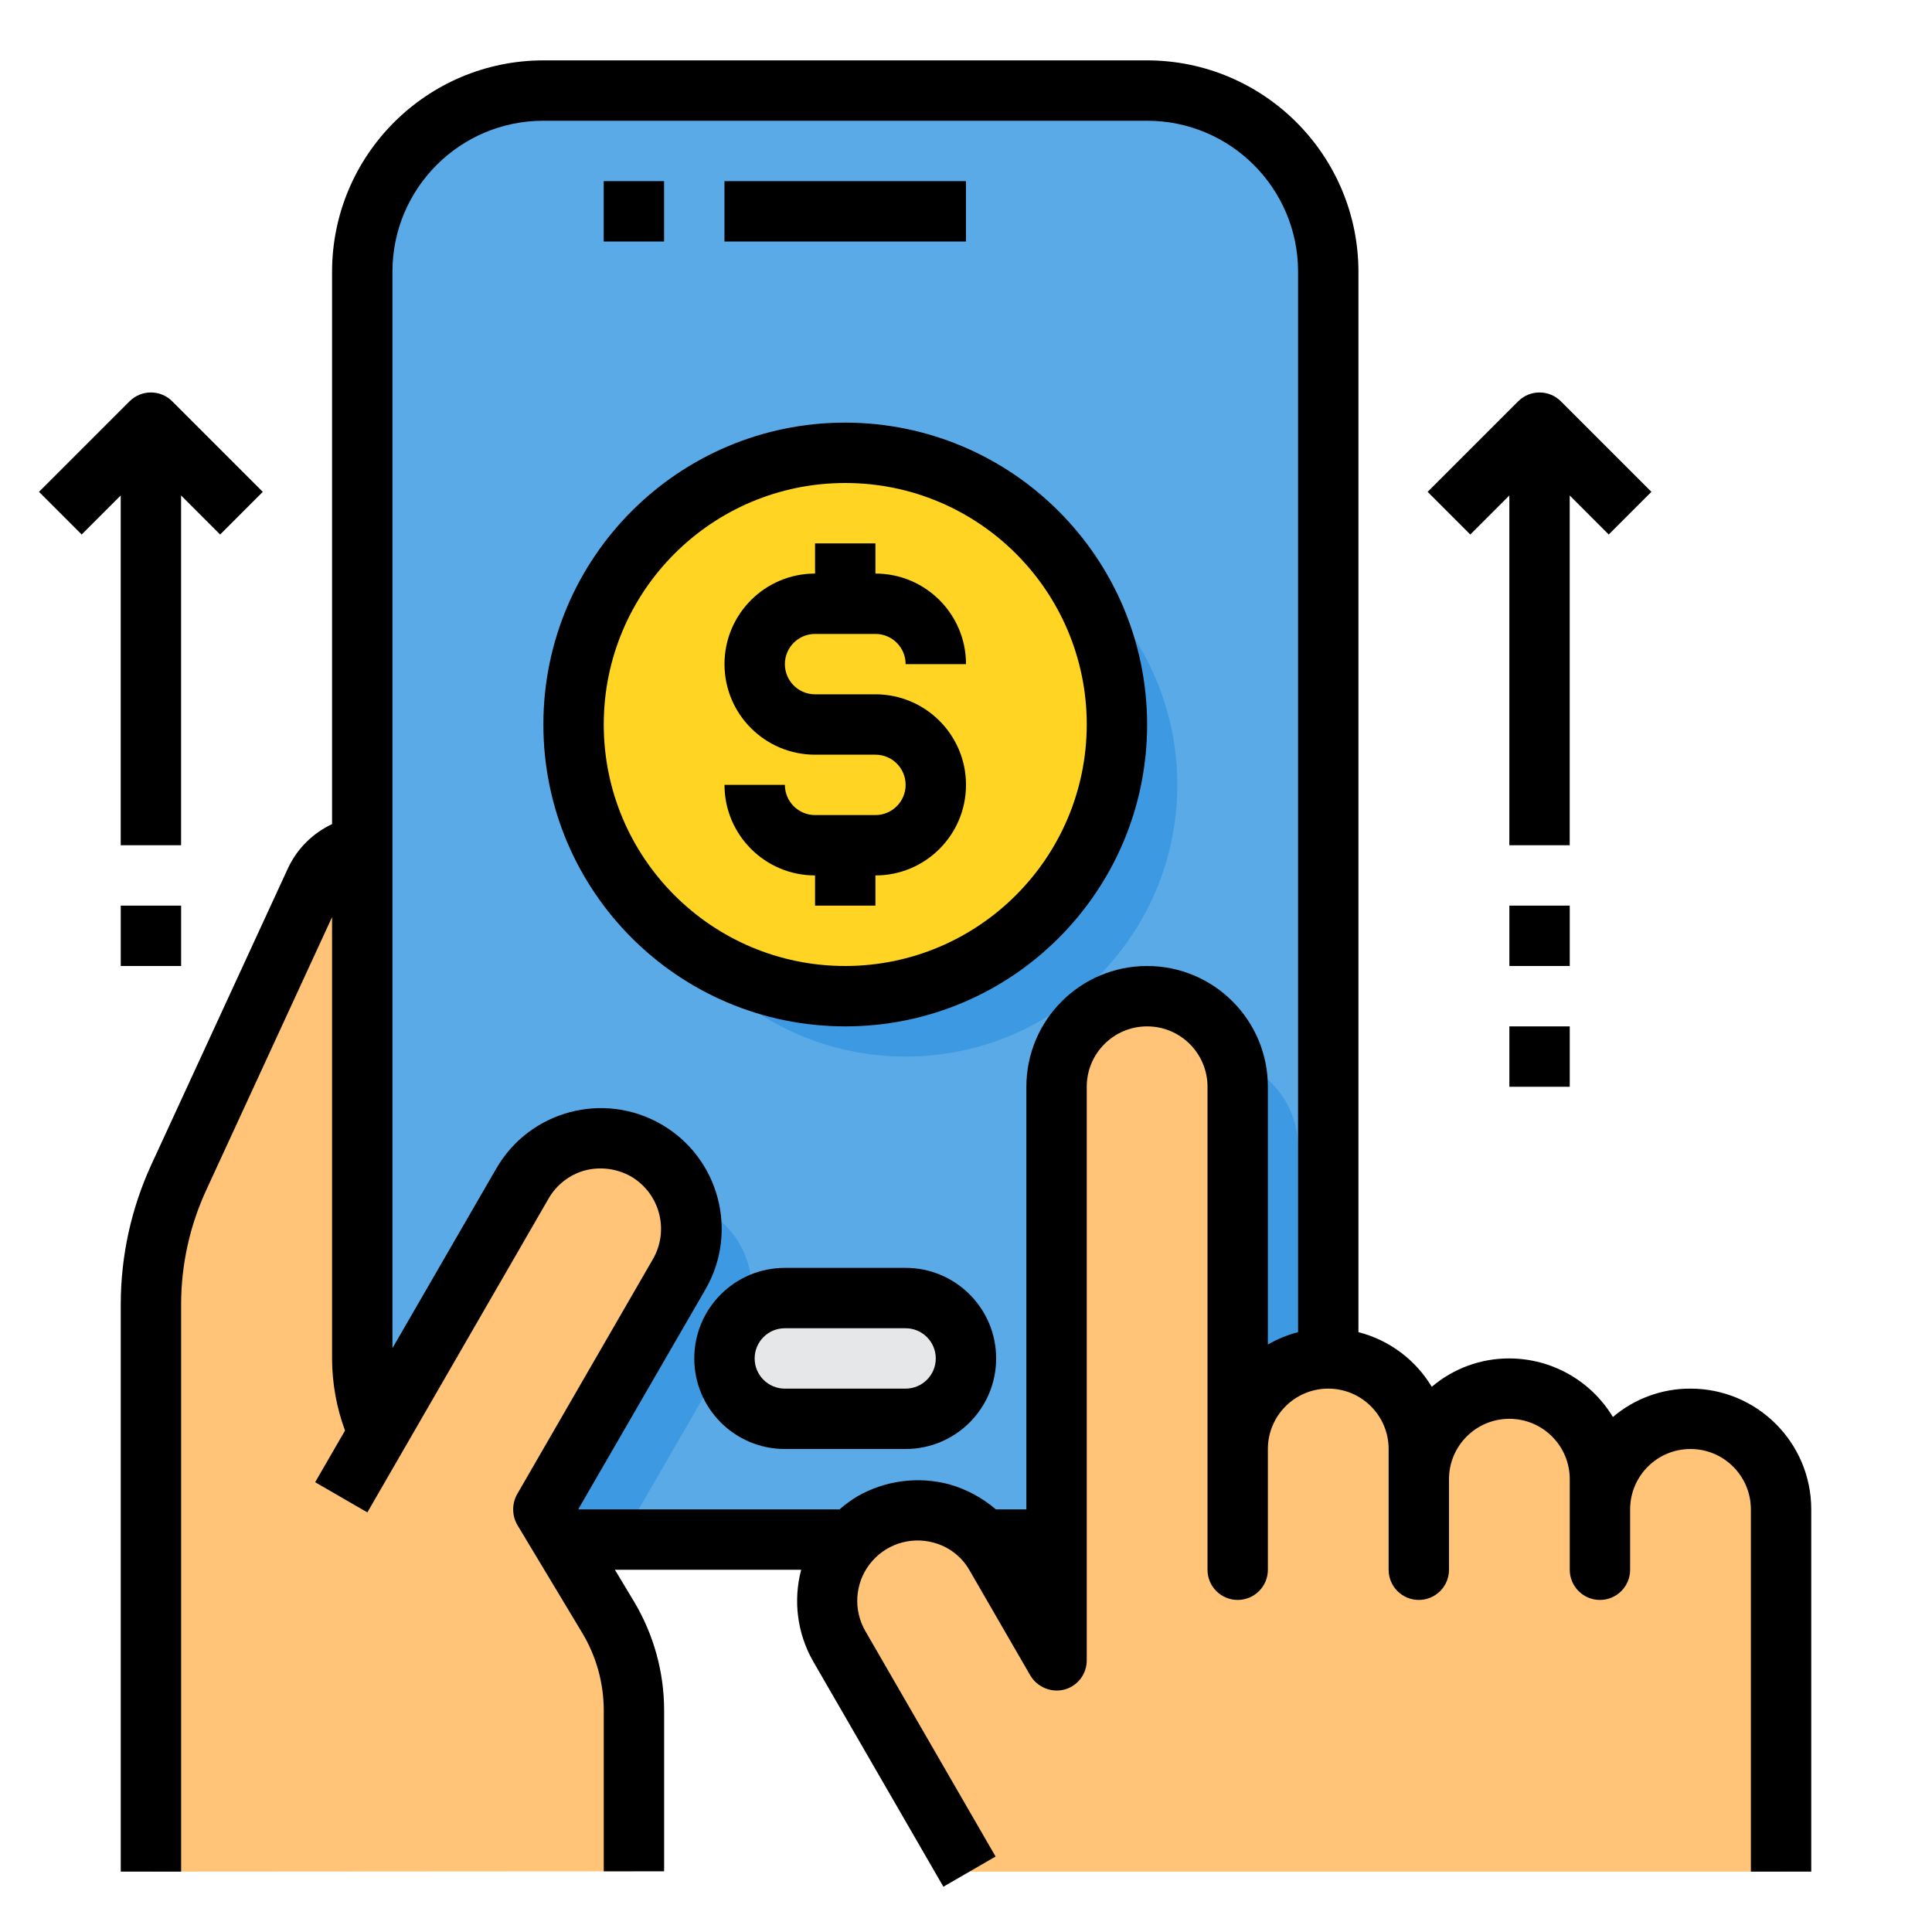
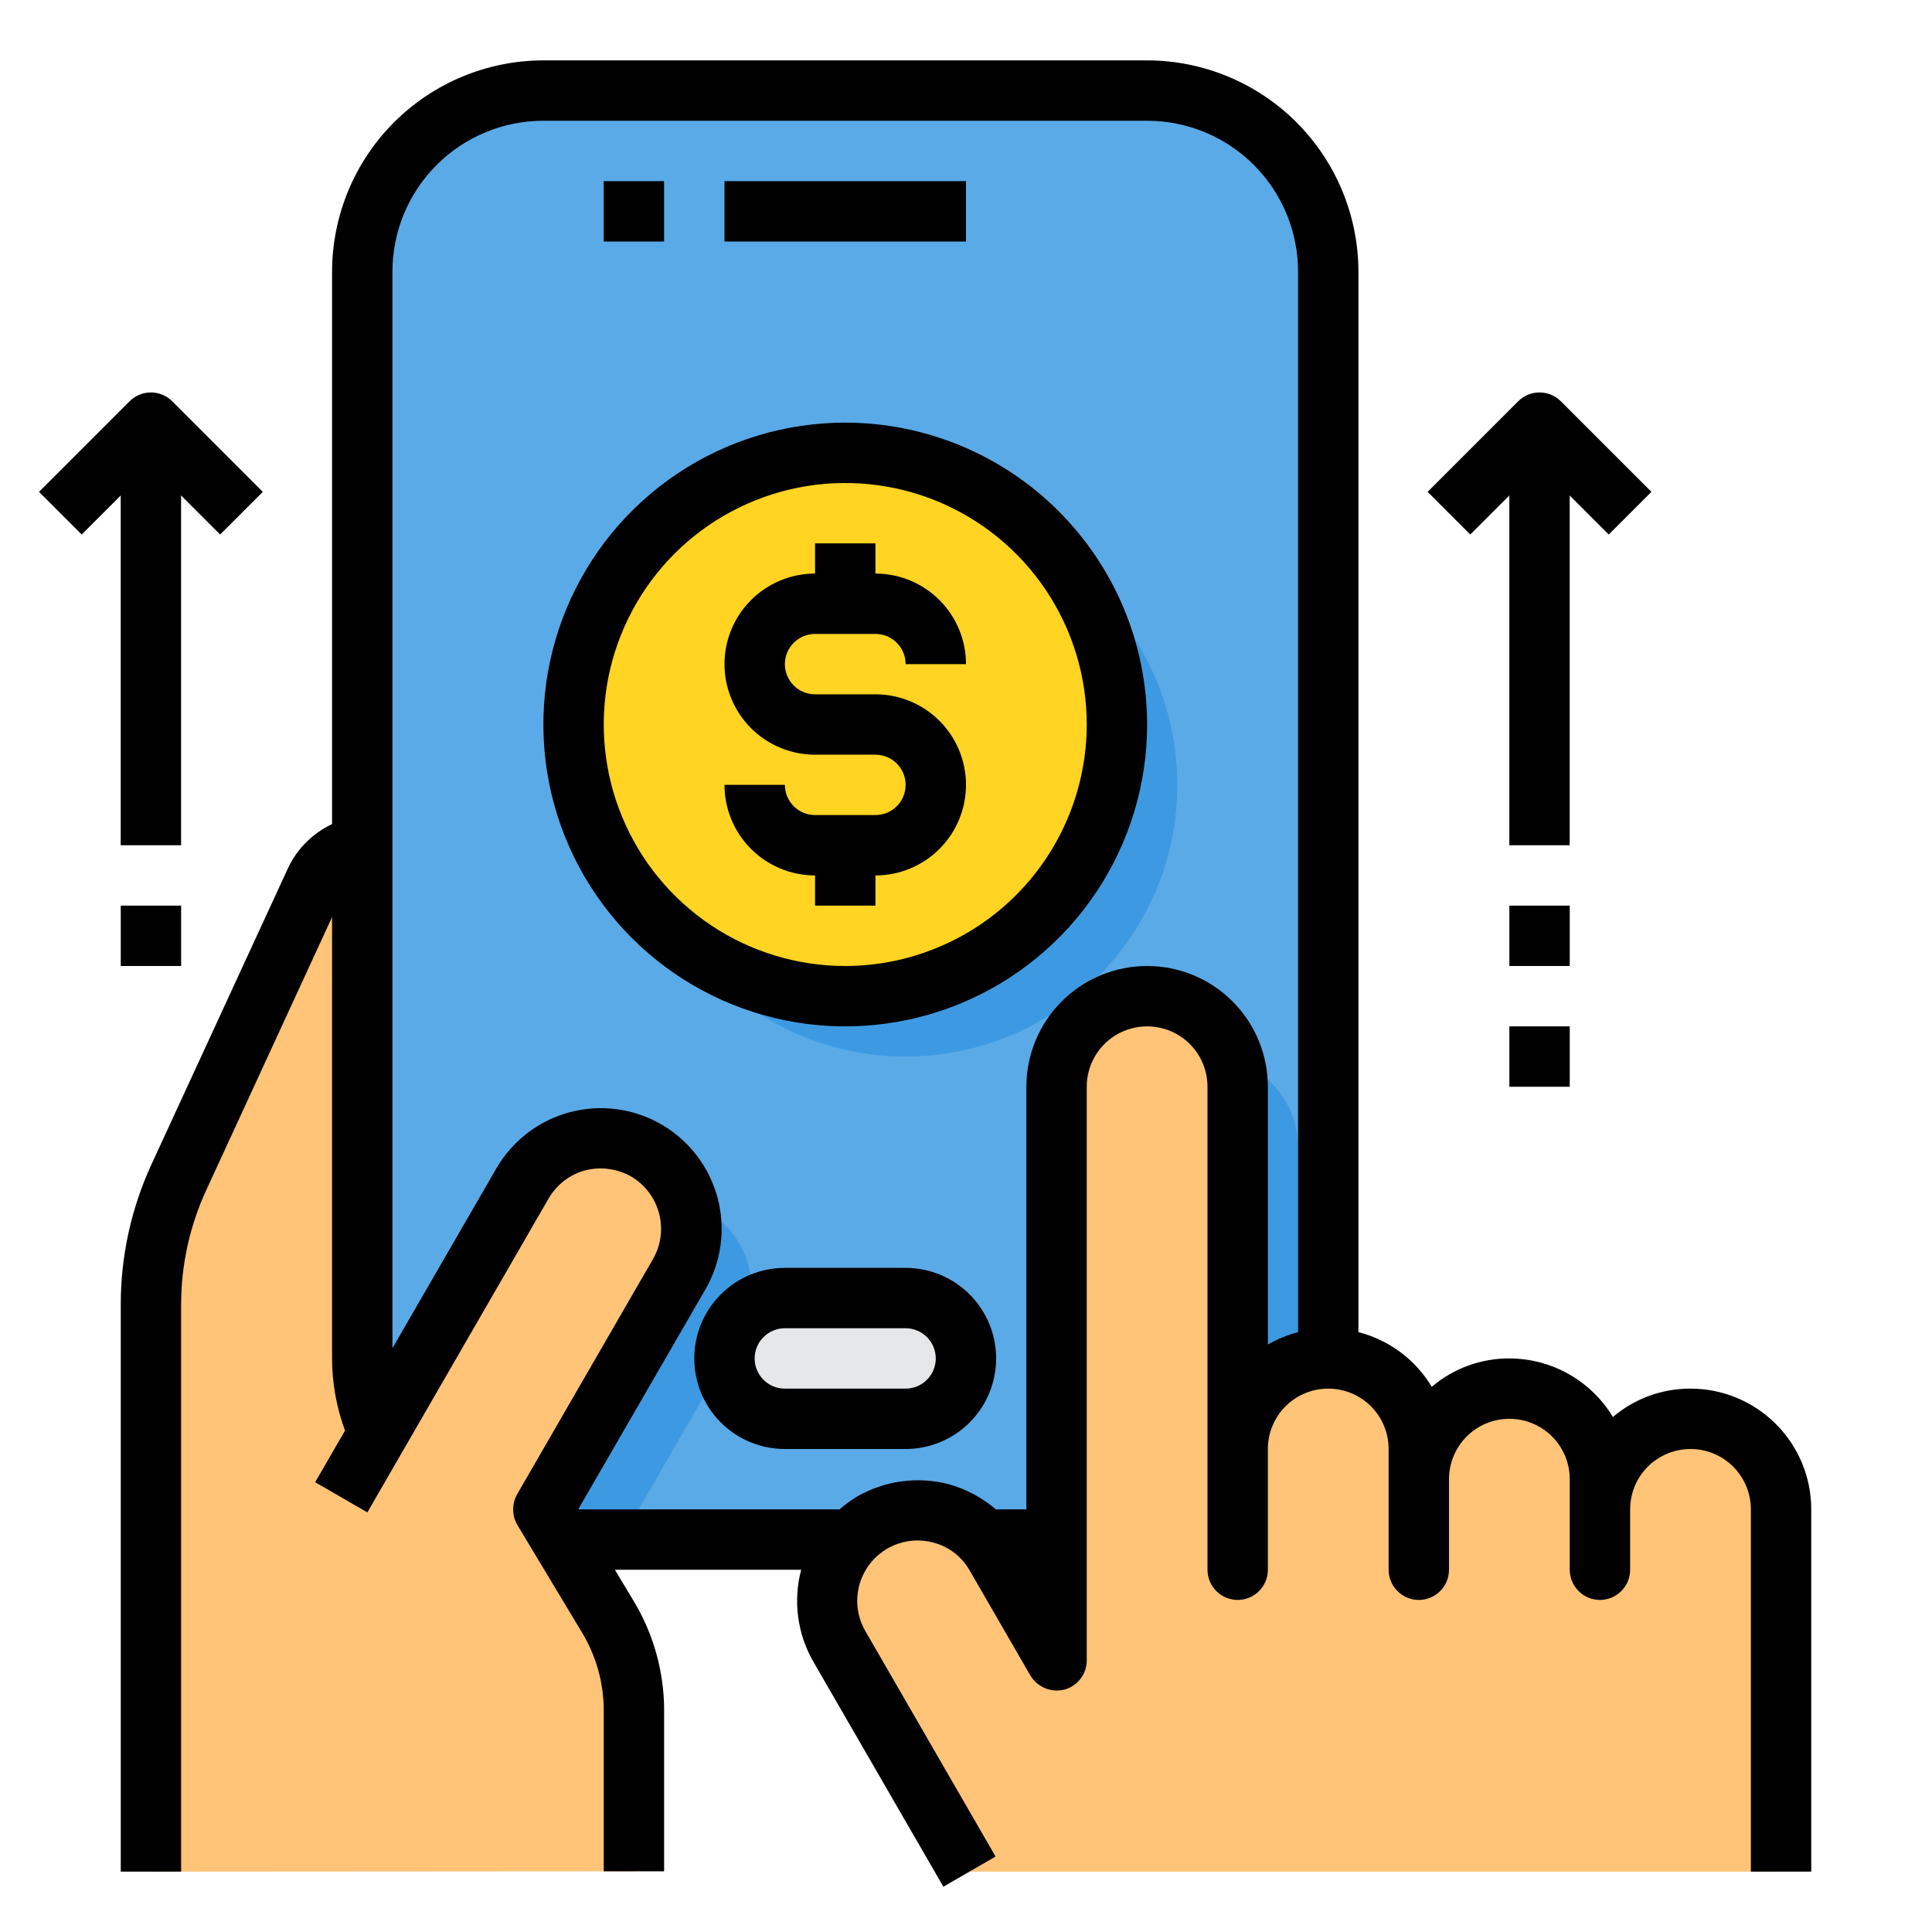
- <svg xmlns="http://www.w3.org/2000/svg" width="48" height="48" fill="none">
-   <path d="M33 6.75v27a4.425 4.425 0 0 1-.75 2.483 4.487 4.487 0 0 1-3.75 2.017h-15a4.496 4.496 0 0 1-4.5-4.5v-27a4.5 4.5 0 0 1 4.5-4.5h15a4.5 4.5 0 0 1 4.5 4.5z" fill="#5AAAE7" />
-   <path d="M18.675 32.032c0 .395-.103.783-.3 1.126l-2.94 5.092H13.95l-.45-.75 3.375-5.843a2.259 2.259 0 0 0 .203-1.777c.166.046.325.114.472.203a2.236 2.236 0 0 1 1.125 1.95zM32.25 28.5v7.733a4.488 4.488 0 0 1-3.75 2.017h-.75V28.5a2.25 2.25 0 0 1 4.5 0z" fill="#3D9AE2" />
-   <path d="M18.615 32.542a2.138 2.138 0 0 1-.24.615l-.375.646v-.053a1.467 1.467 0 0 1 .442-1.057 1.65 1.65 0 0 1 .173-.15z" fill="#D8D7DA" />
-   <path d="M17.175 30.532a2.25 2.25 0 0 0-4.2-1.125l-3.577 6.195A4.485 4.485 0 0 1 9 33.75V21.765a1.5 1.5 0 0 0-1.155.855L4.44 30.007a7.431 7.431 0 0 0-.69 3.135V46.5l12-.008v-4.005a4.518 4.518 0 0 0-.645-2.317l-1.155-1.92-.45-.75 3.375-5.843c.197-.342.3-.73.3-1.125z" fill="#FFC477" />
-   <path d="M22.5 32.25a1.504 1.504 0 0 1 1.5 1.5 1.511 1.511 0 0 1-1.5 1.5h-3a1.504 1.504 0 0 1-1.5-1.5 1.511 1.511 0 0 1 1.5-1.5h3z" fill="#E6E7E8" />
-   <path d="M39.748 37.5a2.25 2.25 0 0 1 4.5 0v9H24.081l-3.233-5.595a2.25 2.25 0 0 1 1.95-3.375 2.236 2.236 0 0 1 1.95 1.125l1.5 2.595V27a2.25 2.25 0 0 1 4.5 0v9a2.25 2.25 0 0 1 4.5 0v.75a2.25 2.25 0 0 1 4.5 0v.75z" fill="#FFC477" />
-   <path d="M22.5 26.25a6.75 6.75 0 1 0 0-13.5 6.75 6.75 0 0 0 0 13.5z" fill="#3D9AE2" />
-   <path d="M21 24.75a6.75 6.75 0 1 0 0-13.5 6.75 6.75 0 0 0 0 13.5z" fill="#FFD422" />
-   <path d="M14.999 4.5h1.5V6h-1.5V4.5zm3 0h6V6h-6V4.5zm4.5 27h-3a2.25 2.25 0 0 0 0 4.5h3a2.25 2.25 0 0 0 0-4.5zm0 3h-3a.75.75 0 1 1 0-1.5h3a.75.75 0 1 1 0 1.5zM2.999 21h1.5v-8.69l.97.97 1.06-1.06-2.25-2.25a.75.75 0 0 0-1.06 0l-2.25 2.25 1.06 1.06.97-.97V21zm34.5-8.69V21h1.5v-8.69l.97.97 1.06-1.06-2.25-2.25a.75.75 0 0 0-1.06 0l-2.25 2.25 1.06 1.06.97-.97z" fill="#000" />
-   <path d="M42 34.5a2.955 2.955 0 0 0-1.928.705A3.01 3.01 0 0 0 37.5 33.75a2.955 2.955 0 0 0-1.928.705 2.99 2.99 0 0 0-1.822-1.358V6.75A5.256 5.256 0 0 0 28.5 1.5h-15a5.256 5.256 0 0 0-5.25 5.25v13.725a2.27 2.27 0 0 0-1.088 1.08l-3.405 7.387A8.314 8.314 0 0 0 3 32.392V46.5h1.5V32.392a6.779 6.779 0 0 1 .622-2.82l3.128-6.787V33.75c.001.612.11 1.219.322 1.792l-.742 1.283 1.297.75 4.5-7.793a1.5 1.5 0 0 1 .908-.704 1.545 1.545 0 0 1 1.14.15 1.507 1.507 0 0 1 .547 2.054l-3.375 5.843a.774.774 0 0 0 .008.765l1.605 2.67a3.74 3.74 0 0 1 .54 1.927v4.005h1.5v-4.005a5.27 5.27 0 0 0-.75-2.7L15.277 39h4.628c-.204.77-.096 1.59.3 2.28l3.233 5.595 1.297-.75-3.232-5.595a1.5 1.5 0 0 1 1.687-2.205 1.456 1.456 0 0 1 .907.705l1.5 2.595a.766.766 0 0 0 .848.352.75.75 0 0 0 .555-.727V27a1.5 1.5 0 1 1 3 0v12a.75.75 0 1 0 1.5 0v-3a1.5 1.5 0 1 1 3 0v3a.75.75 0 1 0 1.5 0v-2.25a1.5 1.5 0 1 1 3 0V39a.75.75 0 1 0 1.5 0v-1.5a1.5 1.5 0 1 1 3 0v9H45v-9a3 3 0 0 0-3-3zm-9.75-1.403a2.98 2.98 0 0 0-.75.308V27a3 3 0 0 0-6 0v10.5h-.758a3.063 3.063 0 0 0-1.162-.623 3.028 3.028 0 0 0-2.28.3 3.186 3.186 0 0 0-.442.323h-6.48l-.008-.008 3.158-5.46a3 3 0 1 0-5.198-3l-2.58 4.463V6.75A3.75 3.75 0 0 1 13.5 3h15a3.75 3.75 0 0 1 3.75 3.75v26.347z" fill="#000" />
-   <path d="M20.25 15.75h1.5a.75.75 0 0 1 .75.75H24a2.25 2.25 0 0 0-2.25-2.25v-.75h-1.5v.75a2.25 2.25 0 0 0 0 4.5h1.5a.75.75 0 1 1 0 1.5h-1.5a.75.75 0 0 1-.75-.75H18a2.25 2.25 0 0 0 2.25 2.25v.75h1.5v-.75a2.25 2.25 0 0 0 0-4.5h-1.5a.75.75 0 1 1 0-1.5z" fill="#000" />
-   <path d="M21 10.5a7.5 7.5 0 1 0 7.5 7.5 7.509 7.509 0 0 0-7.5-7.5zM21 24a6 6 0 1 1 6-6 6.007 6.007 0 0 1-6 6zm16.5-1.5H39V24h-1.5v-1.5zm0 3H39V27h-1.5v-1.5zM3 22.5h1.5V24H3v-1.5z" fill="#000" />
+ <svg xmlns="http://www.w3.org/2000/svg" width="48" height="48" viewBox="0 0 48 48" fill="none">
+   <path d="M33 6.75V33.75C33.004 34.634 32.742 35.498 32.25 36.233C31.841 36.853 31.284 37.362 30.63 37.714C29.975 38.066 29.243 38.251 28.5 38.25H13.5C12.909 38.251 12.323 38.135 11.777 37.909C11.231 37.683 10.735 37.351 10.317 36.933C9.899 36.515 9.567 36.019 9.341 35.473C9.115 34.926 8.999 34.341 9 33.75V6.75C9 5.557 9.474 4.412 10.318 3.568C11.162 2.724 12.306 2.25 13.5 2.25H28.5C29.694 2.25 30.838 2.724 31.682 3.568C32.526 4.412 33 5.557 33 6.75Z" fill="#5AAAE7" />
+   <path d="M18.675 32.032C18.675 32.427 18.572 32.815 18.375 33.157L15.435 38.25H13.95L13.5 37.5L16.875 31.657C17.072 31.315 17.175 30.927 17.175 30.532C17.177 30.311 17.144 30.091 17.078 29.88C17.244 29.925 17.402 29.994 17.55 30.082C17.893 30.279 18.178 30.563 18.376 30.906C18.573 31.248 18.677 31.637 18.675 32.032ZM32.25 28.5V36.233C31.841 36.853 31.284 37.362 30.63 37.714C29.975 38.066 29.243 38.251 28.5 38.25H27.75V28.5C27.75 27.903 27.987 27.331 28.409 26.909C28.831 26.487 29.403 26.25 30 26.25C30.597 26.25 31.169 26.487 31.591 26.909C32.013 27.331 32.25 27.903 32.25 28.5Z" fill="#3D9AE2" />
+   <path d="M18.615 32.542C18.567 32.759 18.486 32.966 18.375 33.157L18 33.803V33.75C17.999 33.553 18.038 33.358 18.114 33.176C18.19 32.995 18.302 32.83 18.442 32.693C18.497 32.639 18.554 32.588 18.615 32.542Z" fill="#D8D7DA" />
+   <path d="M17.175 30.532C17.176 30.037 17.012 29.555 16.711 29.161C16.409 28.768 15.986 28.485 15.507 28.357C15.028 28.228 14.52 28.262 14.062 28.452C13.605 28.642 13.222 28.978 12.975 29.407L9.398 35.602C9.135 35.02 8.999 34.389 9 33.75V21.765C8.751 21.799 8.515 21.896 8.313 22.045C8.112 22.195 7.951 22.392 7.845 22.62L4.44 30.008C3.984 30.99 3.749 32.06 3.75 33.142V46.5L15.75 46.492V42.487C15.748 41.671 15.525 40.87 15.105 40.17L13.95 38.25L13.5 37.5L16.875 31.657C17.072 31.315 17.175 30.927 17.175 30.532Z" fill="#FFC477" />
+   <path d="M22.5 32.25C22.898 32.251 23.278 32.41 23.559 32.691C23.84 32.972 23.999 33.352 24 33.75C23.997 34.147 23.838 34.527 23.557 34.807C23.277 35.088 22.897 35.247 22.5 35.25H19.5C19.102 35.249 18.722 35.09 18.441 34.809C18.16 34.528 18.001 34.148 18 33.75C18.003 33.353 18.162 32.973 18.443 32.693C18.723 32.412 19.103 32.253 19.5 32.25H22.5Z" fill="#E6E7E8" />
+   <path d="M39.748 37.5C39.748 36.903 39.985 36.331 40.407 35.909C40.829 35.487 41.402 35.25 41.998 35.25C42.595 35.25 43.167 35.487 43.589 35.909C44.011 36.331 44.248 36.903 44.248 37.5V46.5H24.081L20.848 40.905C20.651 40.563 20.547 40.175 20.547 39.78C20.547 39.385 20.651 38.996 20.849 38.654C21.046 38.312 21.331 38.028 21.673 37.831C22.015 37.633 22.403 37.53 22.798 37.53C23.194 37.528 23.583 37.632 23.925 37.829C24.268 38.027 24.552 38.312 24.748 38.655L26.248 41.25V27C26.248 26.403 26.485 25.831 26.907 25.409C27.329 24.987 27.902 24.75 28.498 24.75C29.095 24.75 29.667 24.987 30.089 25.409C30.511 25.831 30.748 26.403 30.748 27V36C30.748 35.403 30.985 34.831 31.407 34.409C31.829 33.987 32.402 33.75 32.998 33.75C33.595 33.75 34.167 33.987 34.589 34.409C35.011 34.831 35.248 35.403 35.248 36V36.75C35.248 36.153 35.485 35.581 35.907 35.159C36.329 34.737 36.902 34.5 37.498 34.5C38.095 34.5 38.667 34.737 39.089 35.159C39.511 35.581 39.748 36.153 39.748 36.75V37.5Z" fill="#FFC477" />
+   <path d="M22.5 26.25C26.228 26.25 29.25 23.228 29.25 19.5C29.25 15.772 26.228 12.75 22.5 12.75C18.772 12.75 15.75 15.772 15.75 19.5C15.75 23.228 18.772 26.25 22.5 26.25Z" fill="#3D9AE2" />
+   <path d="M21 24.75C24.728 24.75 27.75 21.728 27.75 18C27.75 14.272 24.728 11.25 21 11.25C17.272 11.25 14.25 14.272 14.25 18C14.25 21.728 17.272 24.75 21 24.75Z" fill="#FFD422" />
+   <path d="M14.999 4.5H16.499V6H14.999V4.5ZM17.999 4.5H23.999V6H17.999V4.5ZM22.499 31.5H19.499C18.902 31.5 18.33 31.737 17.908 32.159C17.486 32.581 17.249 33.153 17.249 33.75C17.249 34.347 17.486 34.919 17.908 35.341C18.33 35.763 18.902 36 19.499 36H22.499C23.096 36 23.668 35.763 24.09 35.341C24.512 34.919 24.749 34.347 24.749 33.75C24.749 33.153 24.512 32.581 24.09 32.159C23.668 31.737 23.096 31.5 22.499 31.5ZM22.499 34.5H19.499C19.3 34.5 19.109 34.421 18.969 34.28C18.828 34.14 18.749 33.949 18.749 33.75C18.749 33.551 18.828 33.36 18.969 33.22C19.109 33.079 19.3 33 19.499 33H22.499C22.698 33 22.889 33.079 23.029 33.22C23.17 33.36 23.249 33.551 23.249 33.75C23.249 33.949 23.17 34.14 23.029 34.28C22.889 34.421 22.698 34.5 22.499 34.5ZM2.999 21H4.499V12.31L5.469 13.28L6.529 12.22L4.279 9.97C4.139 9.829 3.948 9.75 3.749 9.75C3.55 9.75 3.359 9.829 3.219 9.97L0.969 12.22L2.029 13.28L2.999 12.31V21ZM37.499 12.31V21H38.999V12.31L39.969 13.28L41.029 12.22L38.779 9.97C38.639 9.829 38.448 9.75 38.249 9.75C38.05 9.75 37.859 9.829 37.719 9.97L35.469 12.22L36.529 13.28L37.499 12.31Z" fill="black" />
+   <path d="M42 34.5C41.294 34.497 40.61 34.747 40.072 35.205C39.805 34.762 39.428 34.395 38.977 34.14C38.526 33.885 38.018 33.751 37.5 33.75C36.794 33.747 36.11 33.997 35.572 34.455C35.167 33.78 34.513 33.292 33.75 33.097V6.75C33.748 5.358 33.195 4.024 32.211 3.039C31.226 2.055 29.892 1.502 28.5 1.5H13.5C12.108 1.502 10.774 2.055 9.789 3.039C8.805 4.024 8.252 5.358 8.25 6.75V20.475C7.773 20.698 7.389 21.08 7.162 21.555L3.757 28.942C3.261 30.025 3.002 31.201 3 32.392V46.5H4.5V32.392C4.503 31.419 4.715 30.457 5.122 29.573L8.25 22.785V33.75C8.251 34.362 8.36 34.969 8.572 35.542L7.83 36.825L9.127 37.575L13.627 29.782C13.725 29.611 13.855 29.461 14.011 29.34C14.167 29.219 14.345 29.13 14.535 29.078C14.92 28.979 15.329 29.033 15.675 29.227C16.02 29.428 16.271 29.757 16.373 30.142C16.476 30.527 16.422 30.937 16.223 31.282L12.848 37.125C12.782 37.242 12.749 37.374 12.75 37.508C12.751 37.643 12.787 37.774 12.855 37.89L14.46 40.56C14.812 41.142 14.998 41.808 15 42.487V46.492H16.5V42.487C16.498 41.536 16.239 40.603 15.75 39.788L15.277 39H19.905C19.701 39.77 19.809 40.589 20.205 41.28L23.438 46.875L24.735 46.125L21.503 40.53C21.352 40.273 21.282 39.977 21.3 39.68C21.319 39.383 21.425 39.097 21.606 38.861C21.787 38.625 22.034 38.447 22.316 38.352C22.599 38.256 22.903 38.247 23.19 38.325C23.381 38.375 23.56 38.463 23.716 38.584C23.872 38.705 24.002 38.857 24.098 39.03L25.598 41.625C25.682 41.767 25.81 41.879 25.963 41.942C26.115 42.006 26.285 42.018 26.445 41.977C26.605 41.934 26.746 41.84 26.846 41.708C26.947 41.577 27.001 41.416 27 41.25V27C27 26.602 27.158 26.221 27.439 25.939C27.721 25.658 28.102 25.5 28.5 25.5C28.898 25.5 29.279 25.658 29.561 25.939C29.842 26.221 30 26.602 30 27V39C30 39.199 30.079 39.39 30.22 39.53C30.36 39.671 30.551 39.75 30.75 39.75C30.949 39.75 31.14 39.671 31.28 39.53C31.421 39.39 31.5 39.199 31.5 39V36C31.5 35.602 31.658 35.221 31.939 34.939C32.221 34.658 32.602 34.5 33 34.5C33.398 34.5 33.779 34.658 34.061 34.939C34.342 35.221 34.5 35.602 34.5 36V39C34.5 39.199 34.579 39.39 34.72 39.53C34.86 39.671 35.051 39.75 35.25 39.75C35.449 39.75 35.64 39.671 35.78 39.53C35.921 39.39 36 39.199 36 39V36.75C36 36.352 36.158 35.971 36.439 35.689C36.721 35.408 37.102 35.25 37.5 35.25C37.898 35.25 38.279 35.408 38.561 35.689C38.842 35.971 39 36.352 39 36.75V39C39 39.199 39.079 39.39 39.22 39.53C39.36 39.671 39.551 39.75 39.75 39.75C39.949 39.75 40.14 39.671 40.28 39.53C40.421 39.39 40.5 39.199 40.5 39V37.5C40.5 37.102 40.658 36.721 40.939 36.439C41.221 36.158 41.602 36 42 36C42.398 36 42.779 36.158 43.061 36.439C43.342 36.721 43.5 37.102 43.5 37.5V46.5H45V37.5C45 36.704 44.684 35.941 44.121 35.379C43.559 34.816 42.796 34.5 42 34.5ZM32.25 33.097C31.987 33.165 31.735 33.269 31.5 33.405V27C31.5 26.204 31.184 25.441 30.621 24.879C30.059 24.316 29.296 24 28.5 24C27.704 24 26.941 24.316 26.379 24.879C25.816 25.441 25.5 26.204 25.5 27V37.5H24.742C24.405 37.211 24.008 36.998 23.58 36.877C22.81 36.674 21.991 36.782 21.3 37.178C21.143 37.272 20.995 37.38 20.858 37.5H14.377L14.37 37.492L17.527 32.032C17.925 31.343 18.033 30.524 17.827 29.756C17.621 28.987 17.118 28.332 16.429 27.934C15.739 27.536 14.921 27.428 14.152 27.634C13.383 27.84 12.728 28.343 12.33 29.032L9.75 33.495V6.75C9.75 5.755 10.145 4.802 10.848 4.098C11.552 3.395 12.505 3 13.5 3H28.5C29.495 3 30.448 3.395 31.152 4.098C31.855 4.802 32.25 5.755 32.25 6.75V33.097Z" fill="black" />
+   <path d="M20.25 15.75H21.75C21.949 15.75 22.14 15.829 22.28 15.97C22.421 16.11 22.5 16.301 22.5 16.5H24C24 15.903 23.763 15.331 23.341 14.909C22.919 14.487 22.347 14.25 21.75 14.25V13.5H20.25V14.25C19.653 14.25 19.081 14.487 18.659 14.909C18.237 15.331 18 15.903 18 16.5C18 17.097 18.237 17.669 18.659 18.091C19.081 18.513 19.653 18.75 20.25 18.75H21.75C21.949 18.75 22.14 18.829 22.28 18.97C22.421 19.11 22.5 19.301 22.5 19.5C22.5 19.699 22.421 19.89 22.28 20.03C22.14 20.171 21.949 20.25 21.75 20.25H20.25C20.051 20.25 19.86 20.171 19.72 20.03C19.579 19.89 19.5 19.699 19.5 19.5H18C18 20.097 18.237 20.669 18.659 21.091C19.081 21.513 19.653 21.75 20.25 21.75V22.5H21.75V21.75C22.347 21.75 22.919 21.513 23.341 21.091C23.763 20.669 24 20.097 24 19.5C24 18.903 23.763 18.331 23.341 17.909C22.919 17.487 22.347 17.25 21.75 17.25H20.25C20.051 17.25 19.86 17.171 19.72 17.03C19.579 16.89 19.5 16.699 19.5 16.5C19.5 16.301 19.579 16.11 19.72 15.97C19.86 15.829 20.051 15.75 20.25 15.75Z" fill="black" />
+   <path d="M21 10.5C19.517 10.5 18.067 10.94 16.833 11.764C15.6 12.588 14.639 13.759 14.071 15.13C13.503 16.5 13.355 18.008 13.644 19.463C13.934 20.918 14.648 22.254 15.697 23.303C16.746 24.352 18.082 25.067 19.537 25.356C20.992 25.645 22.5 25.497 23.87 24.929C25.241 24.361 26.412 23.4 27.236 22.167C28.06 20.933 28.5 19.483 28.5 18C28.498 16.012 27.707 14.105 26.301 12.699C24.895 11.293 22.988 10.502 21 10.5ZM21 24C19.813 24 18.653 23.648 17.667 22.989C16.68 22.329 15.911 21.392 15.457 20.296C15.003 19.2 14.884 17.993 15.115 16.829C15.347 15.666 15.918 14.597 16.757 13.757C17.596 12.918 18.666 12.347 19.829 12.115C20.993 11.884 22.2 12.003 23.296 12.457C24.392 12.911 25.329 13.68 25.989 14.667C26.648 15.653 27 16.813 27 18C26.998 19.591 26.366 21.116 25.241 22.241C24.116 23.366 22.591 23.998 21 24ZM37.5 22.5H39V24H37.5V22.5ZM37.5 25.5H39V27H37.5V25.5ZM3 22.5H4.5V24H3V22.5Z" fill="black" />
</svg>
